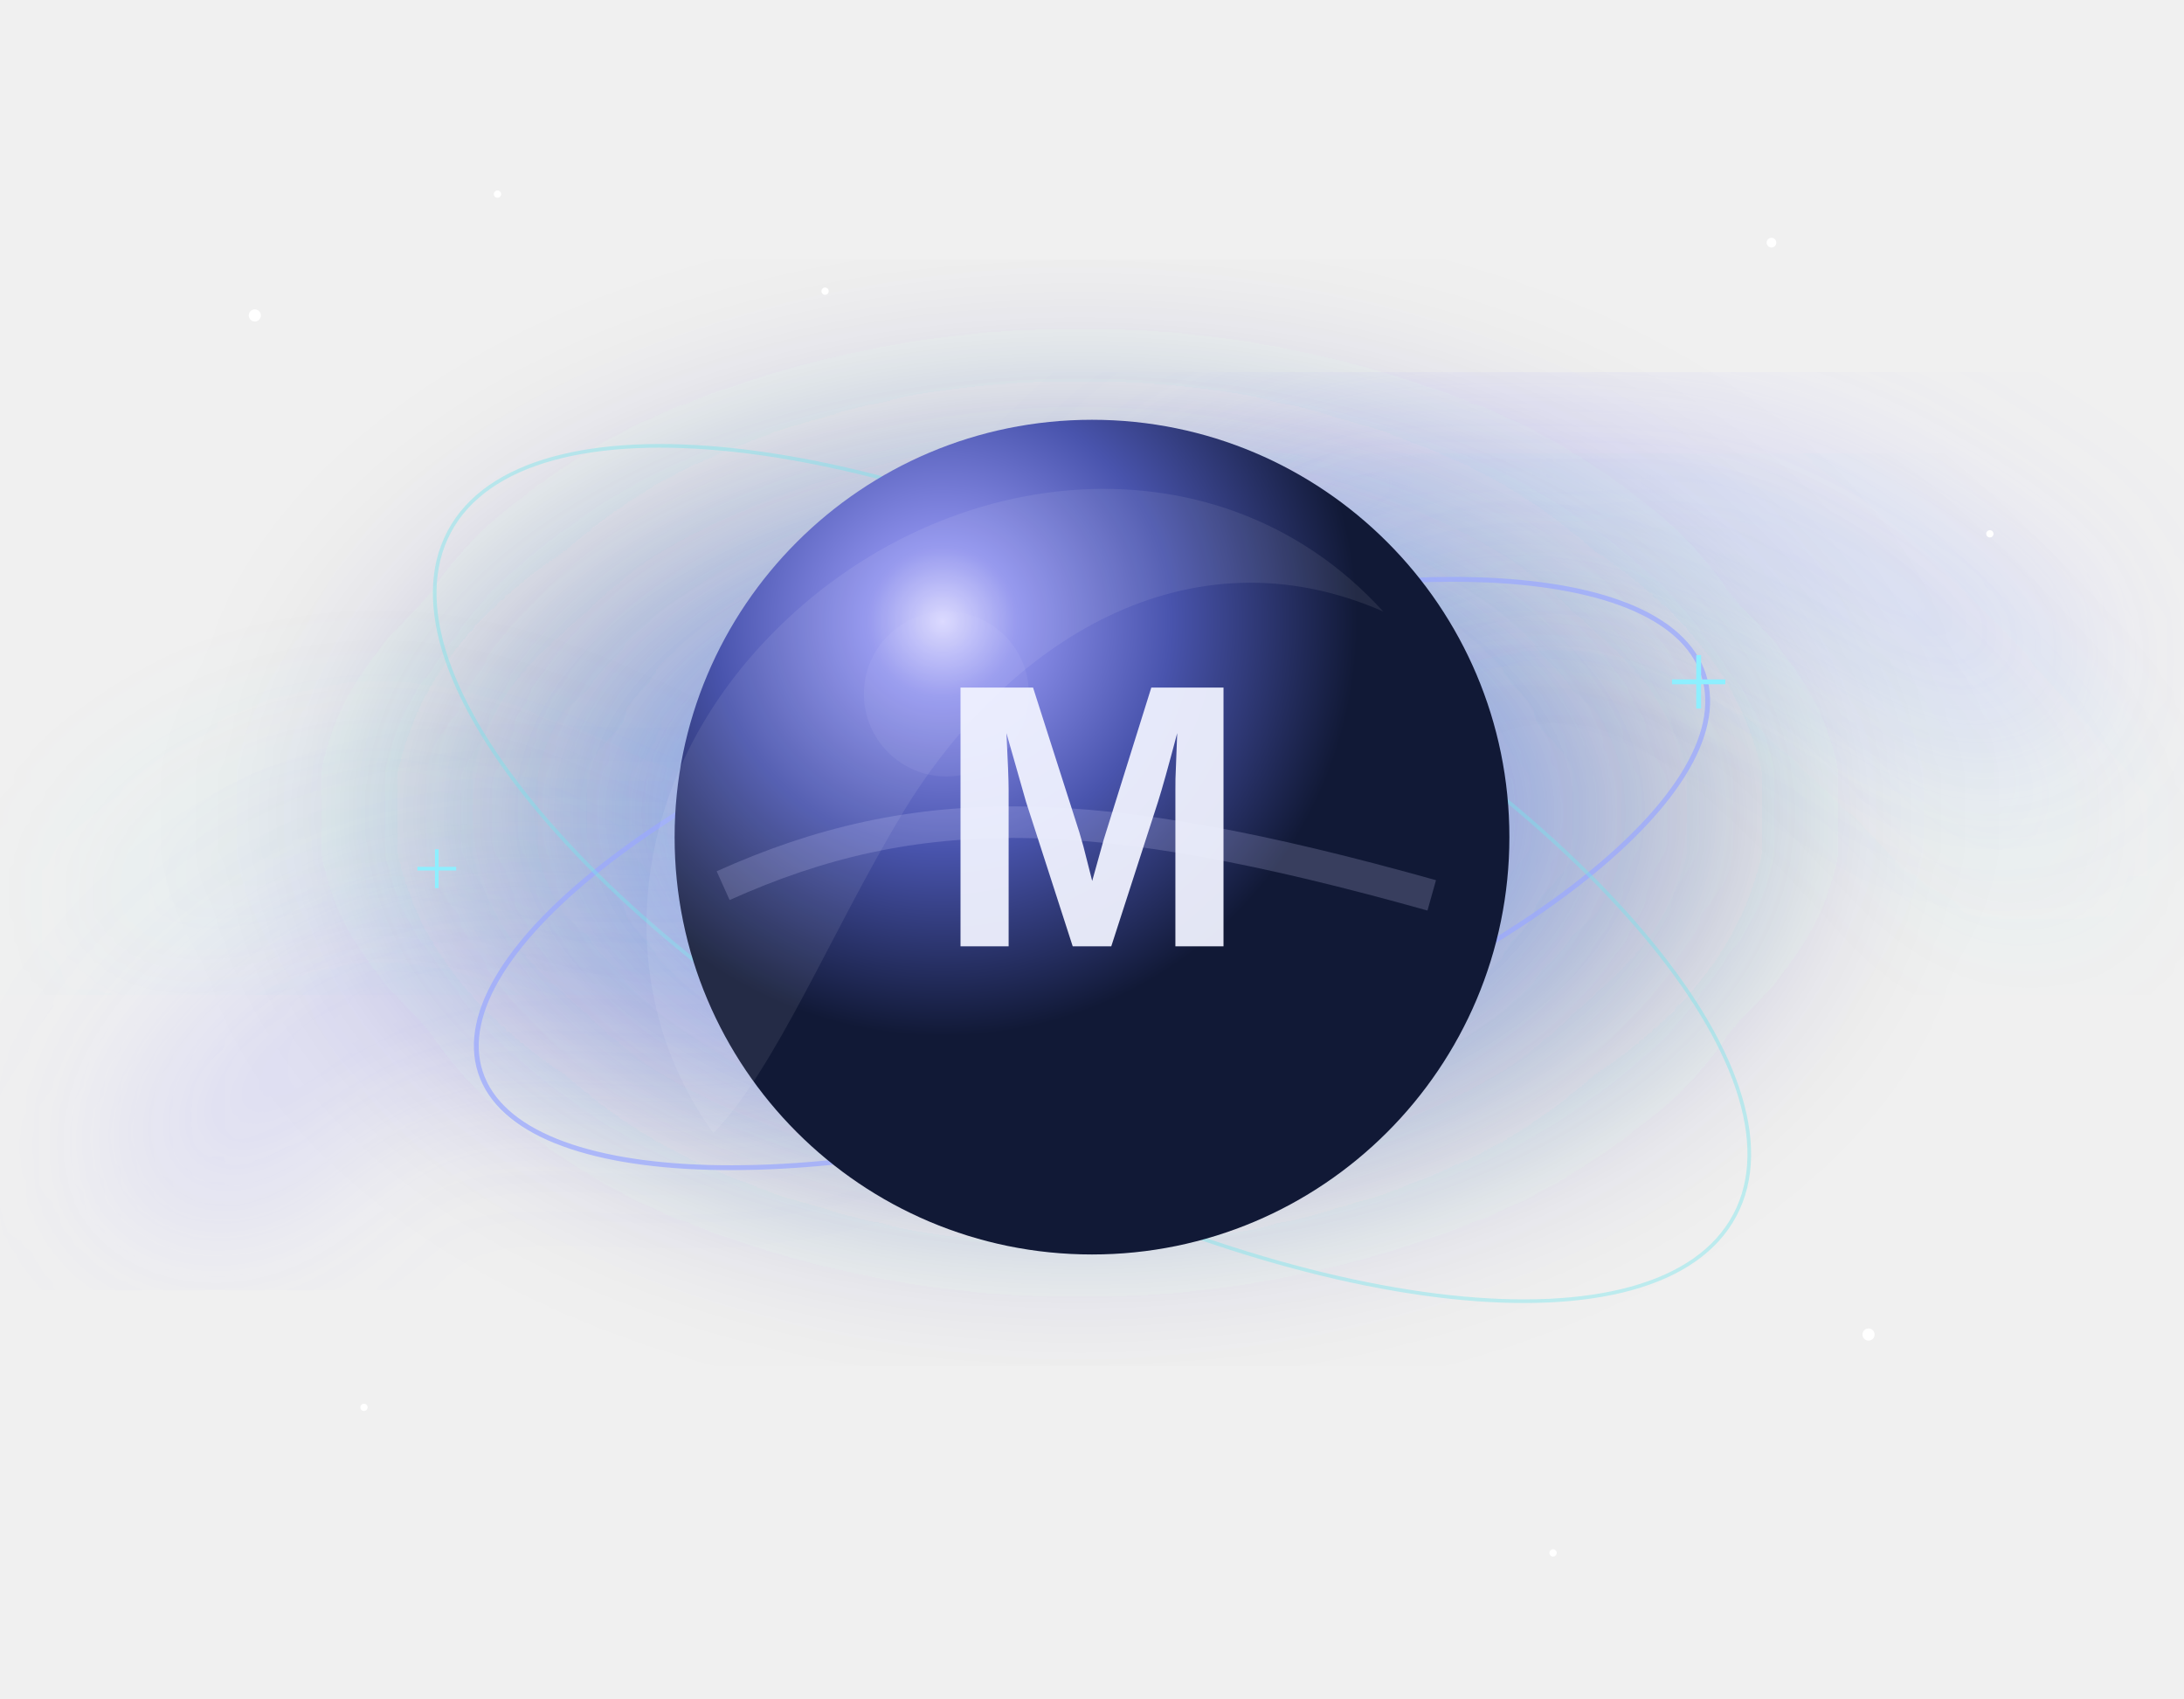
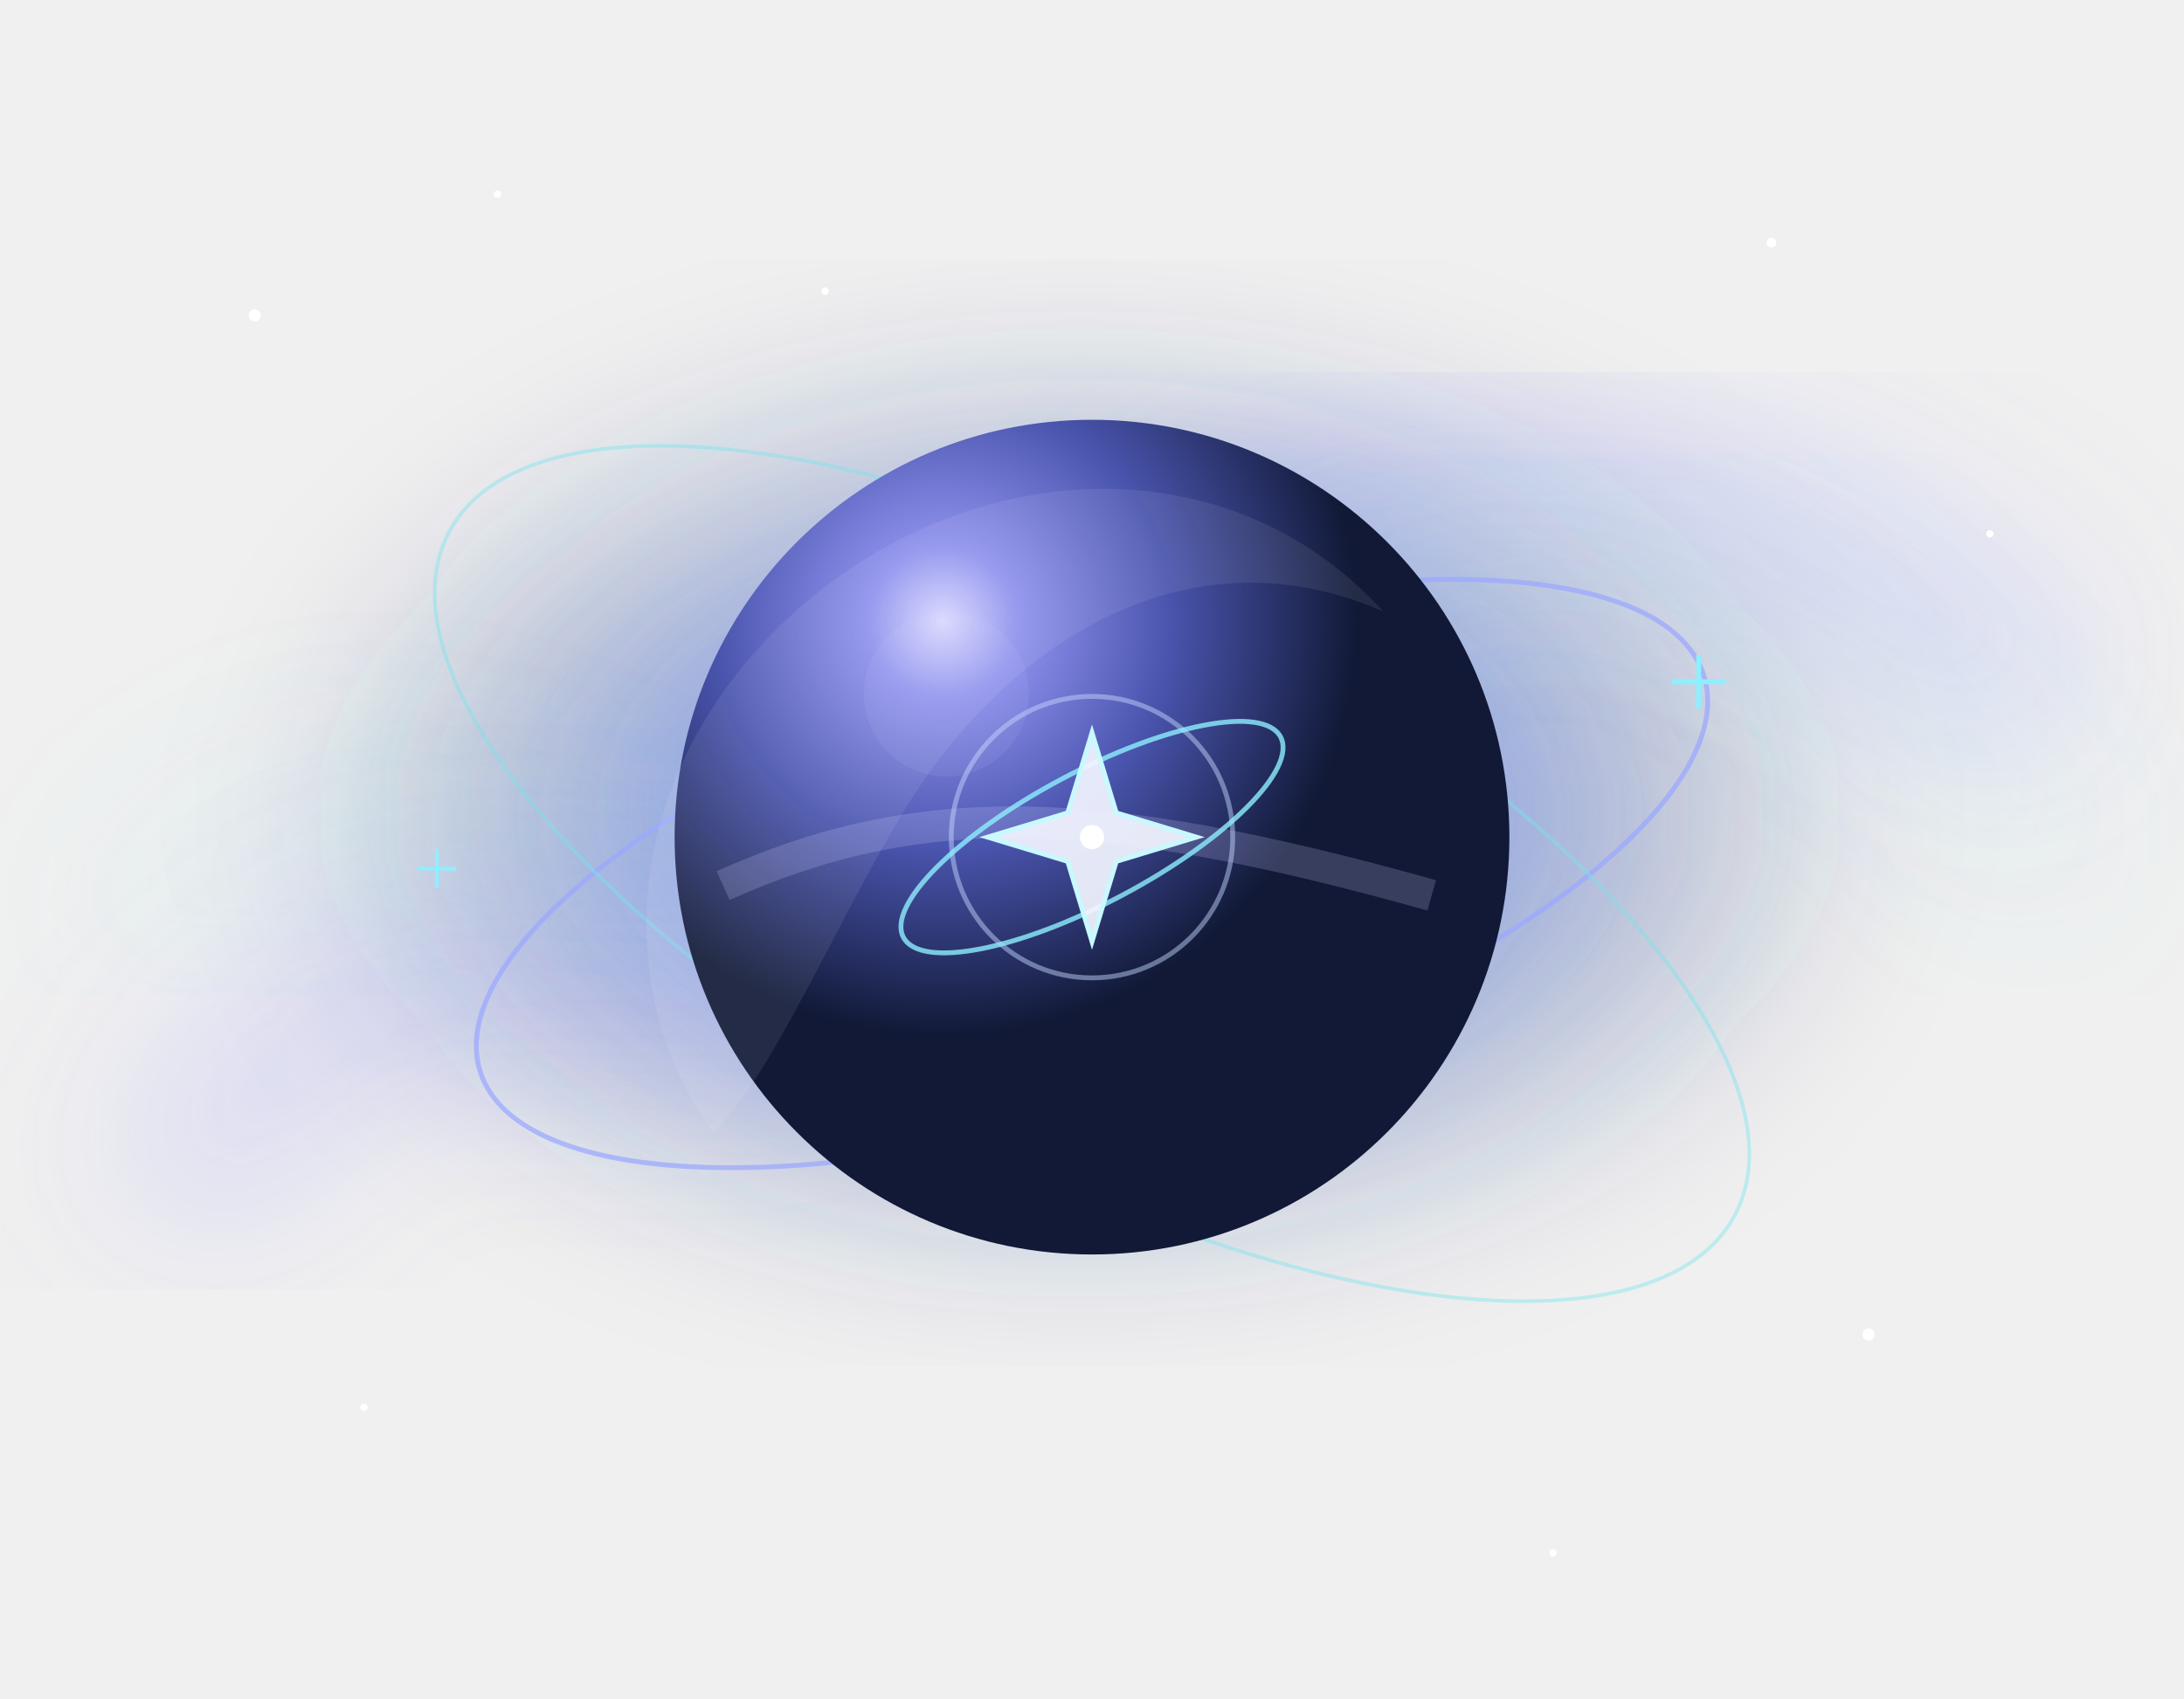
<svg xmlns="http://www.w3.org/2000/svg" viewBox="0 0 900 700">
  <defs>
    <radialGradient id="bg">
      <stop stop-color="#202b70" />
      <stop offset=".55" stop-color="#101735" />
      <stop offset="1" stop-color="#070916" />
    </radialGradient>
    <radialGradient id="neb">
      <stop stop-color="#8a6cff" stop-opacity=".9" />
      <stop offset=".45" stop-color="#416de0" stop-opacity=".55" />
      <stop offset="1" stop-color="#15234f" stop-opacity="0" />
    </radialGradient>
    <radialGradient id="planet" cx="32%" cy="24%">
      <stop stop-color="#d9d7ff" />
      <stop offset=".18" stop-color="#8e91ed" />
      <stop offset=".55" stop-color="#4954ad" />
      <stop offset="1" stop-color="#111936" />
    </radialGradient>
    <filter id="blur">
      <feGaussianBlur stdDeviation="35" />
    </filter>
  </defs>
  <ellipse cx="445" cy="335" rx="330" ry="190" fill="url(#neb)" filter="url(#blur)" />
  <path d="M70 500C190 290 290 520 430 320S680 170 850 290" fill="none" stroke="#8c8aff" stroke-opacity=".24" stroke-width="65" filter="url(#blur)" />
  <path d="M50 390C210 220 280 510 450 330S690 170 850 360" fill="none" stroke="#69dce8" stroke-opacity=".18" stroke-width="28" filter="url(#blur)" />
  <ellipse cx="450" cy="360" rx="265" ry="94" fill="none" stroke="#9aa8ff" stroke-opacity=".72" stroke-width="2" transform="rotate(-18 450 360)" />
  <ellipse cx="450" cy="360" rx="300" ry="120" fill="none" stroke="#75e6ed" stroke-opacity=".42" stroke-width="1.5" transform="rotate(28 450 360)" />
  <circle cx="450" cy="345" r="172" fill="url(#planet)" />
  <path d="M310 270c70-80 190-95 260-18-80-35-155 12-198 83-30 50-52 105-78 132-40-55-38-135 16-197Z" fill="#fff" opacity=".08" />
  <circle cx="390" cy="286" r="34" fill="#d8d7ff" opacity=".08" />
  <path d="M298 365c80-36 153-35 292 4" stroke="#d2d5ff" stroke-opacity=".2" stroke-width="13" fill="none" />
-   <text x="450" y="390" text-anchor="middle" font-family="Arial,sans-serif" font-weight="700" font-size="155" fill="#f0f2ff" opacity=".94">M</text>
+   <g transform="translate(450 345)" fill="none" stroke="#e8f4ff" stroke-linecap="round">
+     <circle r="58" stroke="#c5d7ff" stroke-opacity=".48" stroke-width="2" />
+     <ellipse rx="88" ry="27" transform="rotate(-28)" stroke="#8defff" stroke-opacity=".8" stroke-width="2" />
+     <path d="M0-43 10-10 43 0 10 10 0 43-10 10-43 0-10-10Z" fill="#f3f5ff" fill-opacity=".92" stroke="#c9f8ff" stroke-width="2" />
+     <circle r="5" fill="#fff" stroke="none" />
+   </g>
  <g fill="#fff">
    <circle cx="105" cy="130" r="2.5" />
    <circle cx="205" cy="80" r="1.5" />
    <circle cx="730" cy="100" r="2" />
    <circle cx="820" cy="220" r="1.5" />
    <circle cx="770" cy="550" r="2.5" />
    <circle cx="150" cy="580" r="1.5" />
    <circle cx="640" cy="640" r="1.5" />
    <circle cx="340" cy="120" r="1.5" />
  </g>
  <g fill="#8defff">
    <path d="M700 270v22m-11-11h22" stroke="#8defff" stroke-width="2" />
    <path d="M180 350v16m-8-8h16" stroke="#8defff" stroke-width="1.5" />
  </g>
</svg>
